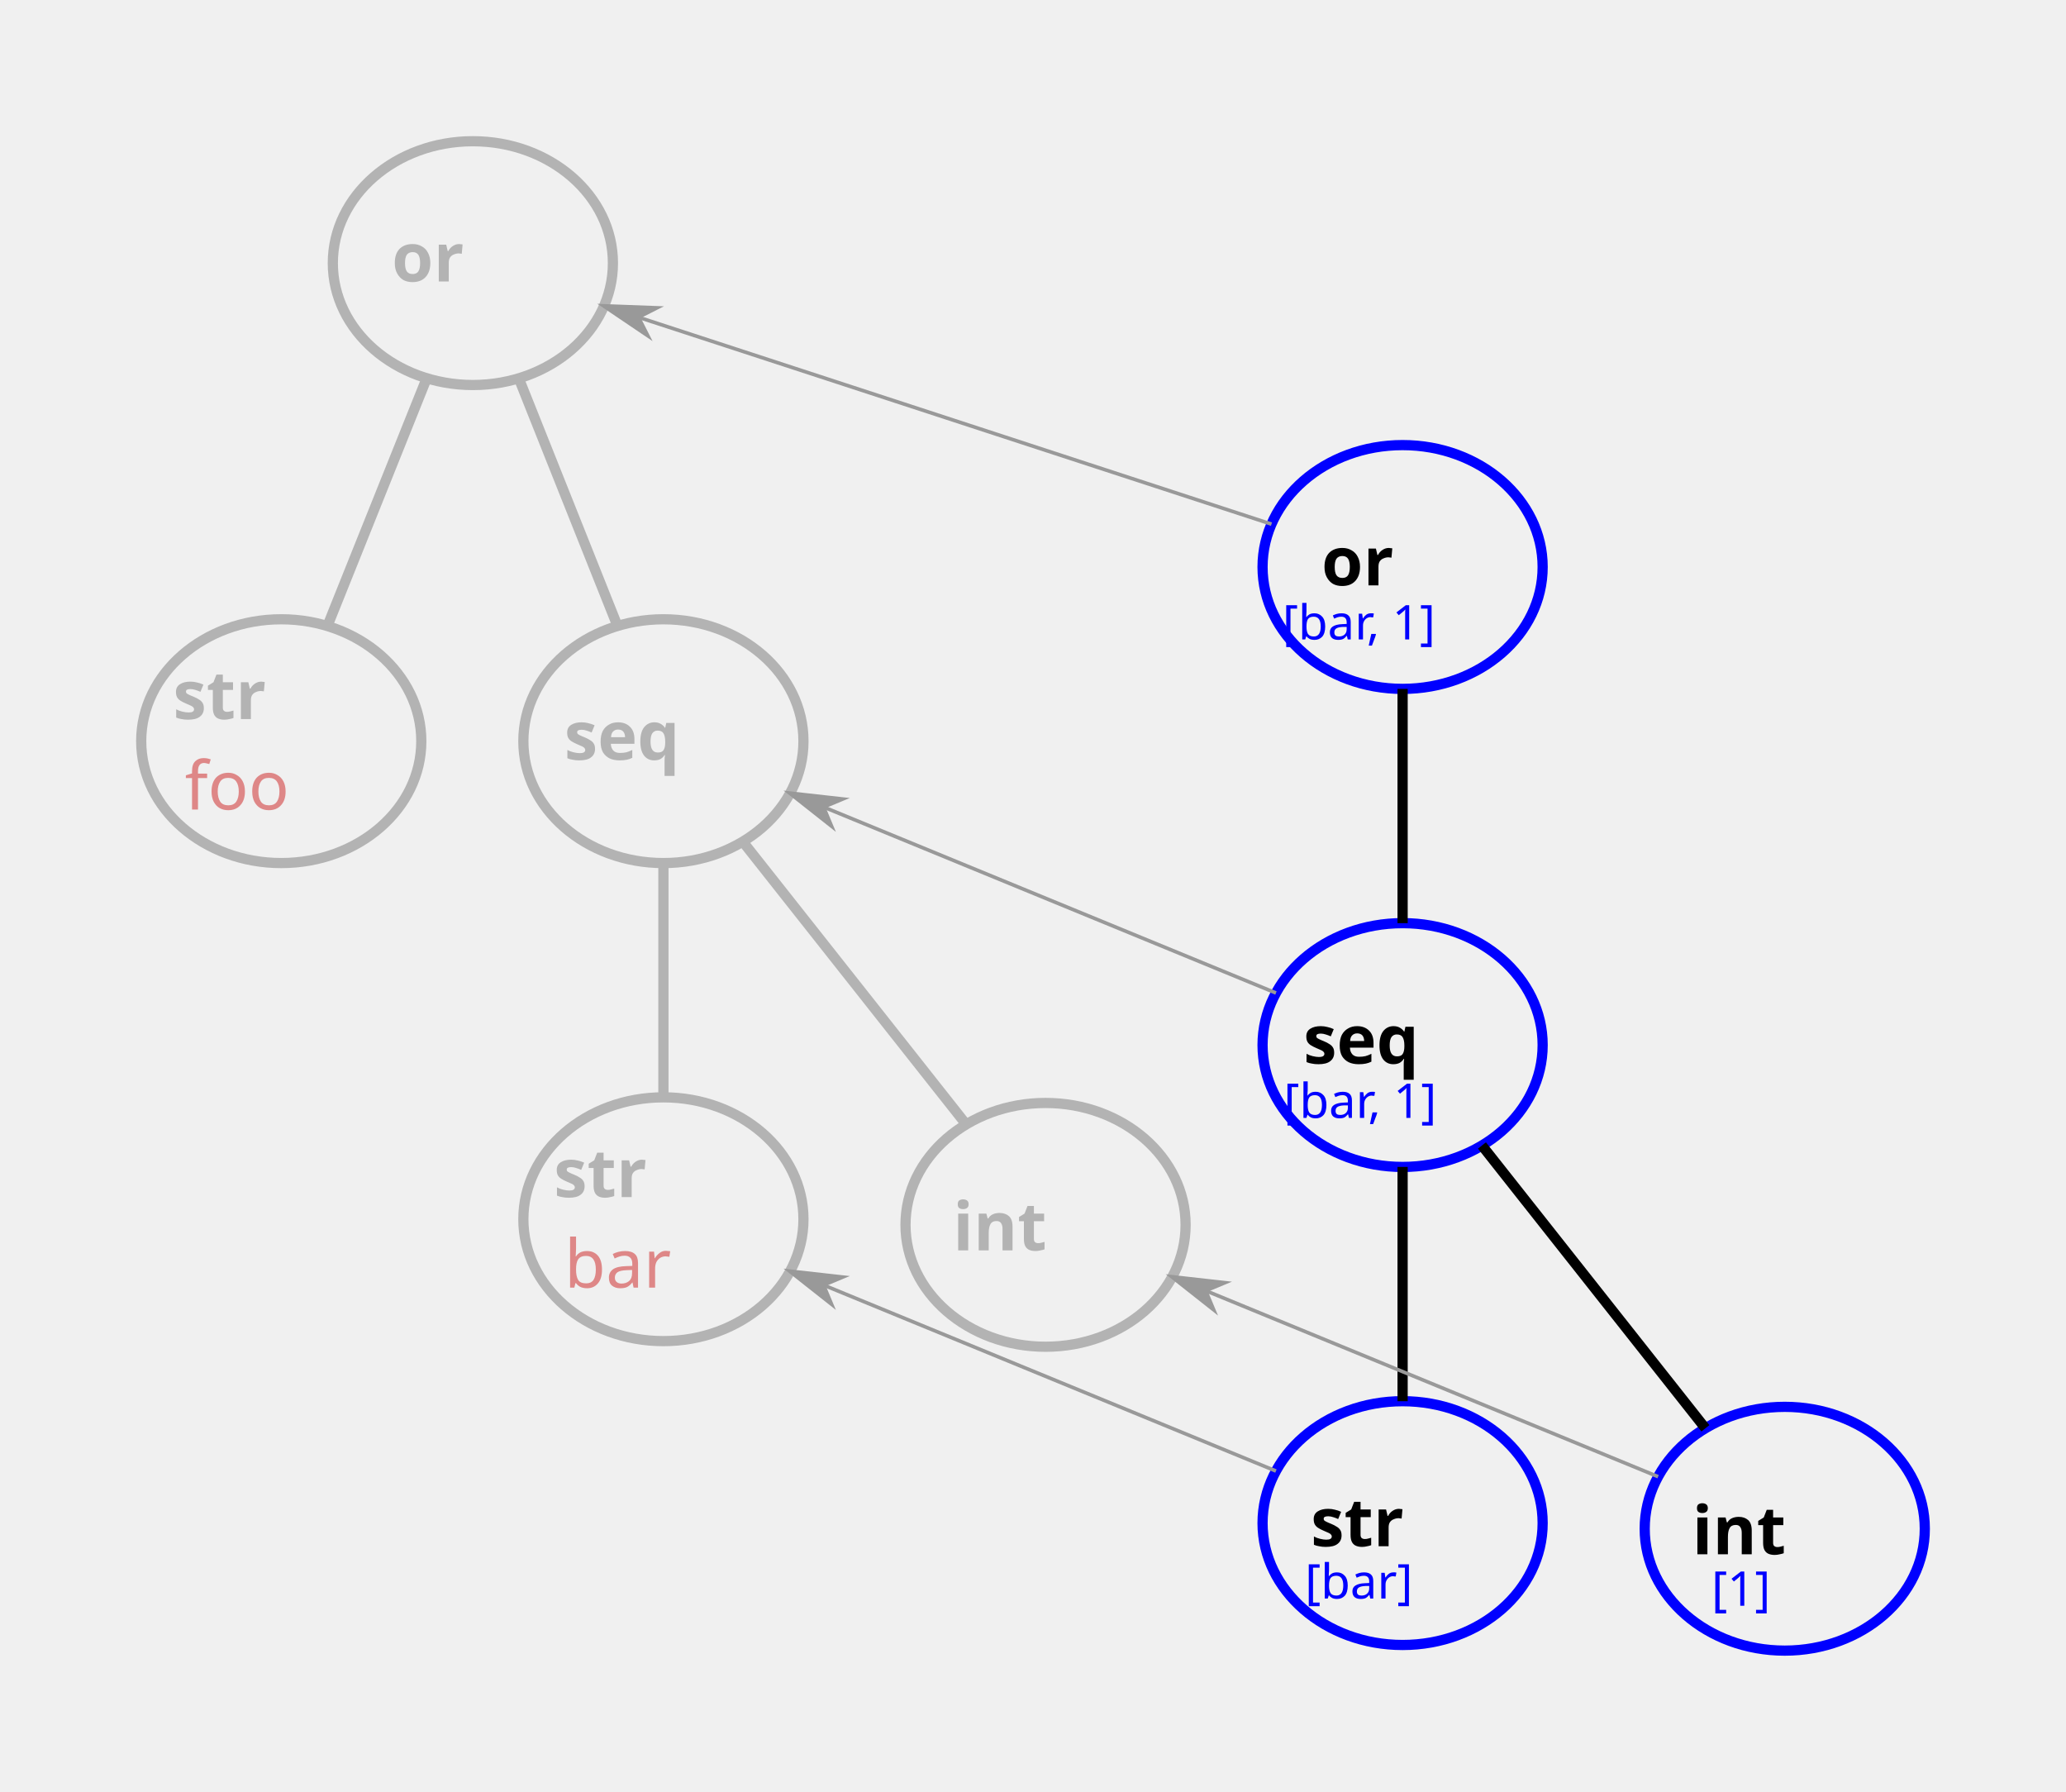
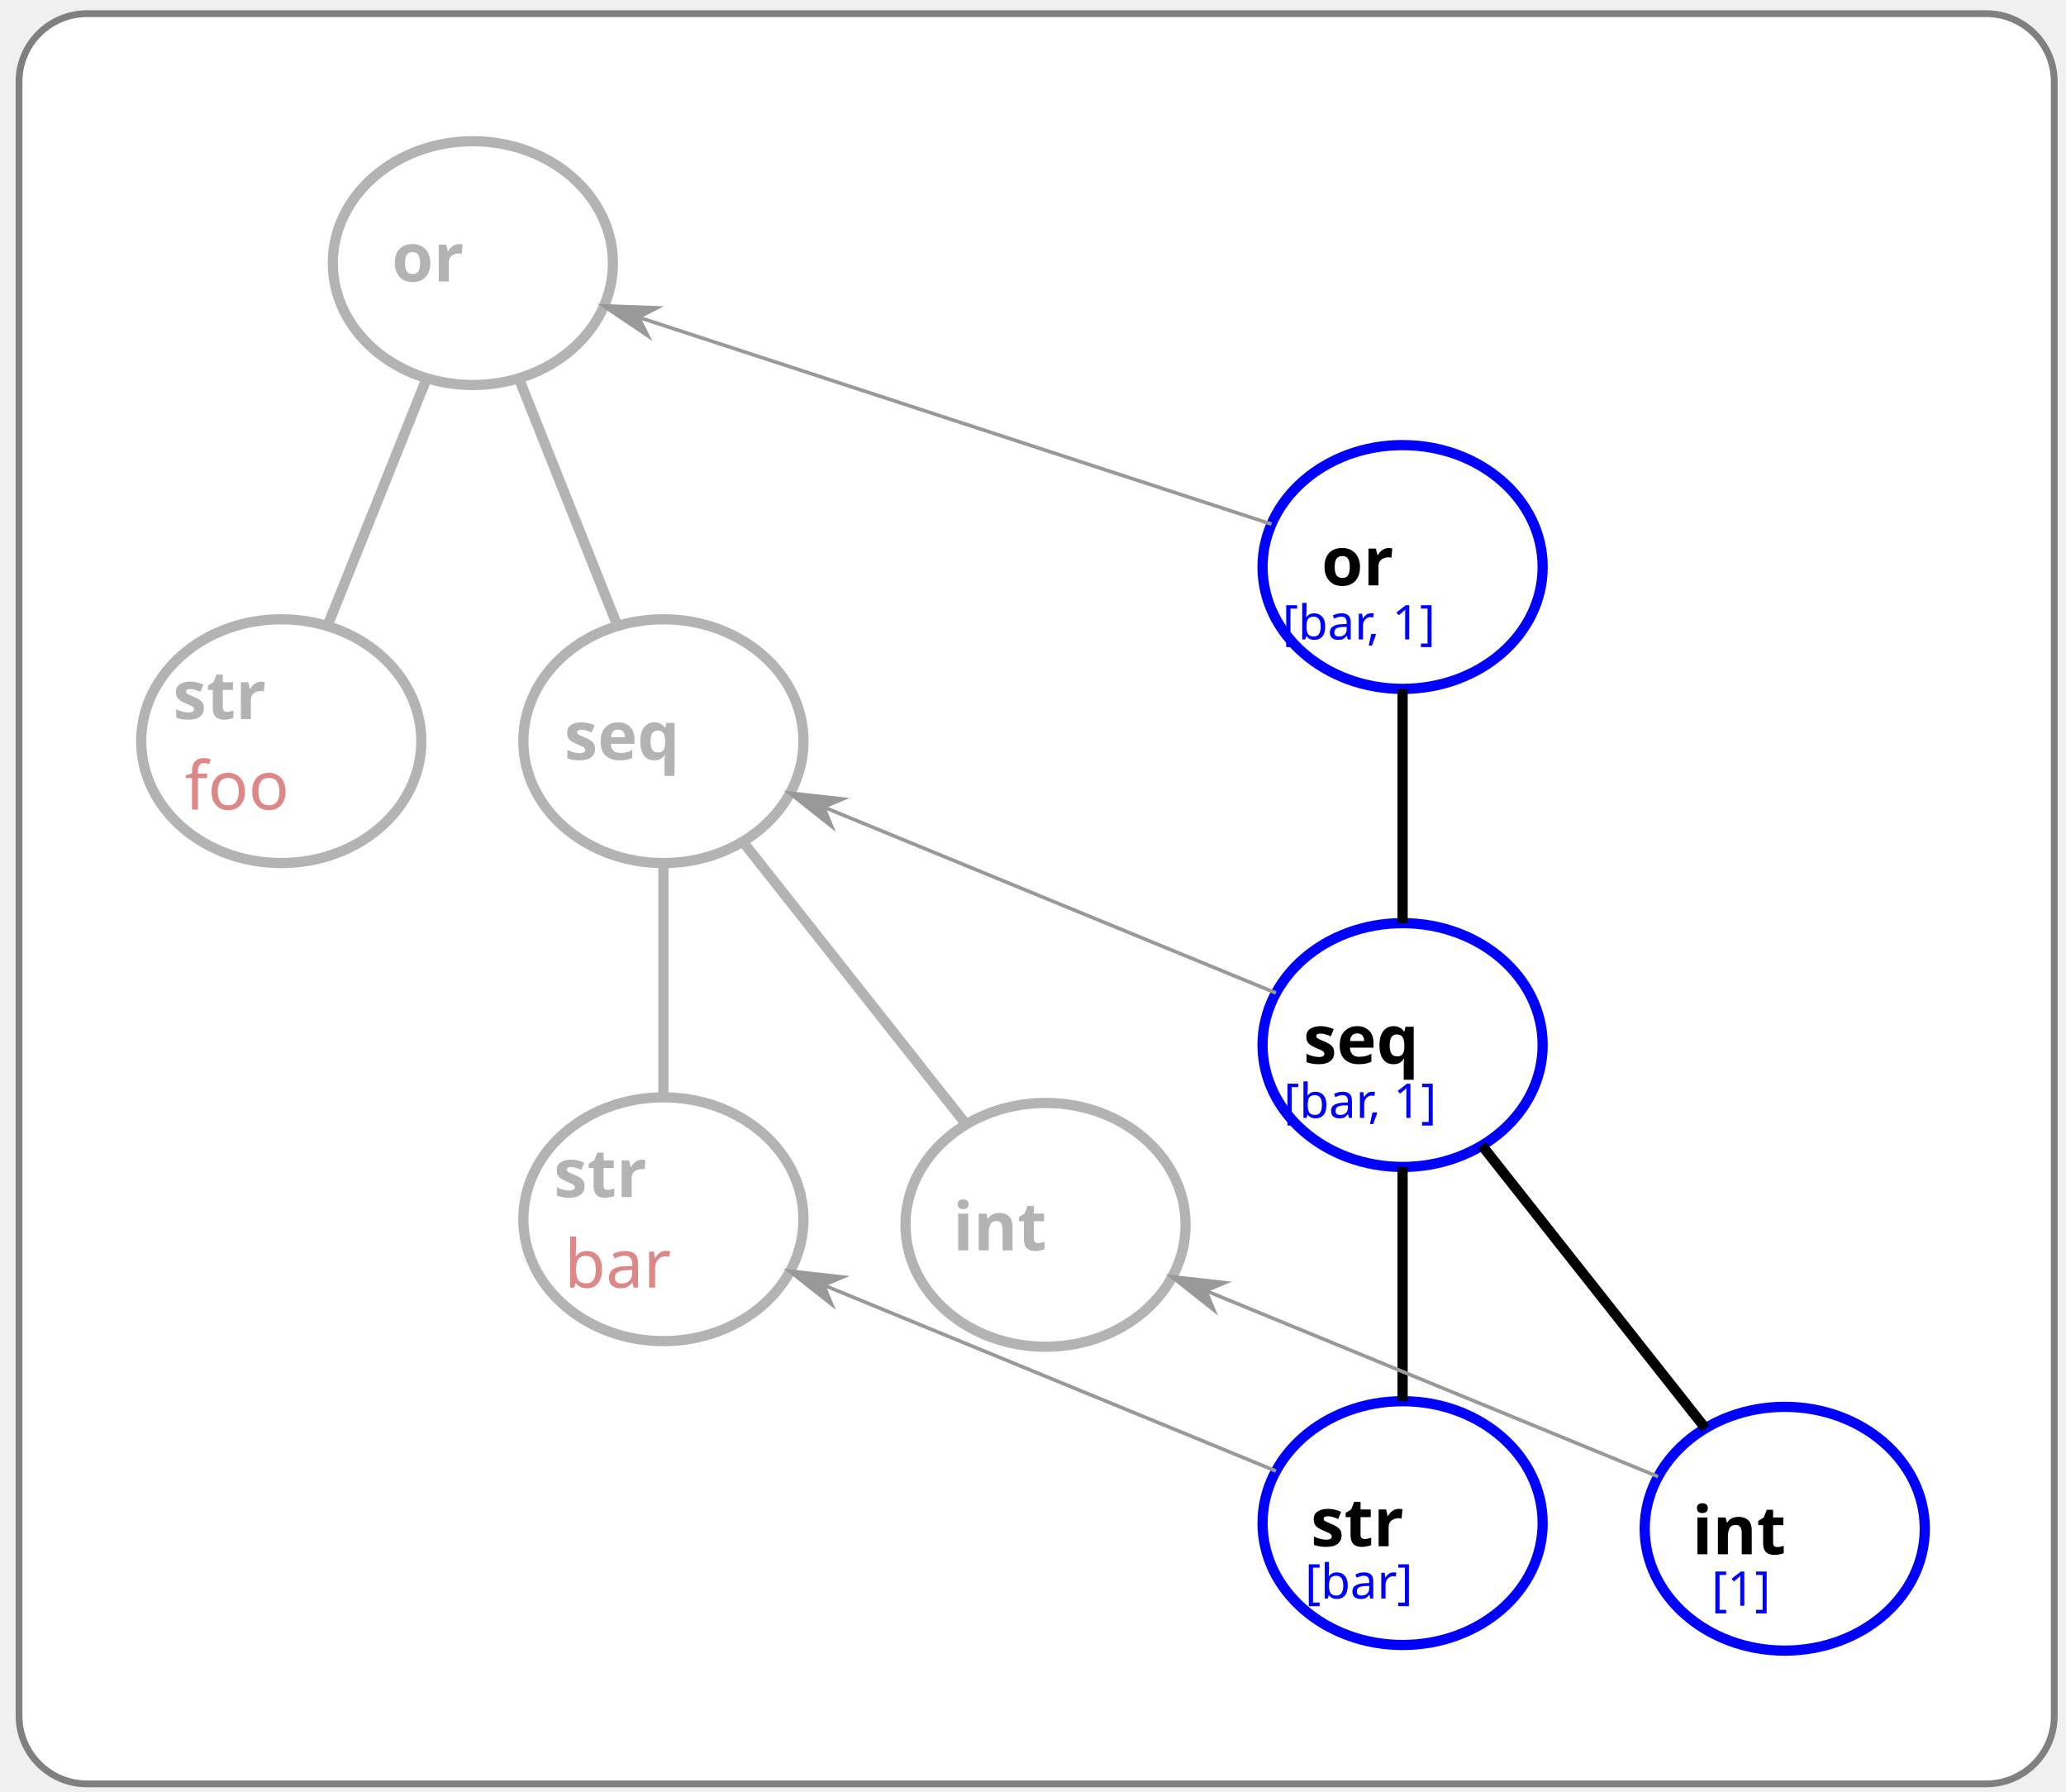
<svg xmlns="http://www.w3.org/2000/svg" width="151.798mm" height="131.628mm" viewBox="0 0 151.798 131.628" version="1.1" id="svg5406">
  <defs id="defs5400">
    <marker style="overflow:visible" id="marker2644" refX="0" refY="0" orient="auto">
      <path transform="matrix(-0.8,0,0,-0.8,-10,0)" style="fill:#999999;fill-opacity:1;fill-rule:evenodd;stroke:#999999;stroke-width:1pt;stroke-opacity:1" d="M 0,0 5,-5 -12.5,0 5,5 Z" id="path2642" />
    </marker>
    <marker style="overflow:visible" id="marker2616" refX="0" refY="0" orient="auto">
      <path transform="matrix(-0.8,0,0,-0.8,-10,0)" style="fill:#999999;fill-opacity:1;fill-rule:evenodd;stroke:#999999;stroke-width:1pt;stroke-opacity:1" d="M 0,0 5,-5 -12.5,0 5,5 Z" id="path2614" />
    </marker>
    <marker style="overflow:visible" id="marker2594" refX="0" refY="0" orient="auto">
      <path transform="matrix(-0.8,0,0,-0.8,-10,0)" style="fill:#999999;fill-opacity:1;fill-rule:evenodd;stroke:#999999;stroke-width:1pt;stroke-opacity:1" d="M 0,0 5,-5 -12.5,0 5,5 Z" id="path2592" />
    </marker>
    <marker orient="auto" refY="0" refX="0" id="Arrow1Lend" style="overflow:visible">
      <path id="path2312" d="M 0,0 5,-5 -12.5,0 5,5 Z" style="fill:#999999;fill-opacity:1;fill-rule:evenodd;stroke:#999999;stroke-width:1pt;stroke-opacity:1" transform="matrix(-0.8,0,0,-0.8,-10,0)" />
    </marker>
  </defs>
  <g id="layer1" transform="translate(-21.69082,-99.50244)">
+     <rect style="fill:#ffffff;stroke:#808080;stroke-width:0.5;stroke-dasharray:none" id="rect1" width="149.538" height="130.04" x="23.089" y="100.506" rx="5" ry="5" />
    <ellipse style="opacity:1;fill:none;fill-opacity:1;stroke:#0000ff;stroke-width:0.75;stroke-miterlimit:4;stroke-dasharray:none;stroke-dashoffset:0;stroke-opacity:1" id="path5951-2" cx="124.746" cy="141.153" rx="10.29" ry="8.954" />
    <ellipse style="opacity:1;fill:none;fill-opacity:1;stroke:#0000ff;stroke-width:0.75;stroke-miterlimit:4;stroke-dasharray:none;stroke-dashoffset:0;stroke-opacity:1" id="path5951-6" cx="124.746" cy="176.271" rx="10.29" ry="8.954" />
    <ellipse style="opacity:1;fill:none;fill-opacity:1;stroke:#0000ff;stroke-width:0.75;stroke-miterlimit:4;stroke-dasharray:none;stroke-dashoffset:0;stroke-opacity:1" id="path5951-6-2" cx="124.746" cy="211.388" rx="10.29" ry="8.954" />
-     <text xml:space="preserve" style="font-style:normal;font-variant:normal;font-weight:bold;font-stretch:normal;font-size:4.939px;line-height:6.615px;font-family:sans-serif;-inkscape-font-specification:'sans-serif Bold';text-align:center;letter-spacing:0px;word-spacing:0px;text-anchor:middle;fill:#000000;fill-opacity:1;stroke:none;stroke-width:0.75;stroke-linecap:butt;stroke-linejoin:miter;stroke-miterlimit:4;stroke-dasharray:none;stroke-opacity:1" x="63.878" y="108.201" id="text6017">
-       <tspan id="tspan6015" x="63.878" y="112.791" style="font-style:normal;font-variant:normal;font-weight:bold;font-stretch:normal;font-size:4.939px;font-family:sans-serif;-inkscape-font-specification:'sans-serif Bold';stroke-width:0.75;stroke-miterlimit:4;stroke-dasharray:none" />
-     </text>
+     <text xml:space="preserve" style="font-style:normal;font-variant:normal;font-weight:bold;font-stretch:normal;font-size:4.939px;line-height:6.615px;font-family:sans-serif;-inkscape-font-specification:'sans-serif Bold';text-align:center;letter-spacing:0px;word-spacing:0px;text-anchor:middle;fill:#000000;fill-opacity:1;stroke:none;stroke-width:0.75;stroke-linecap:butt;stroke-linejoin:miter;stroke-miterlimit:4;stroke-dasharray:none;stroke-opacity:1" x="63.878" y="108.201" id="text6017" />
    <text xml:space="preserve" style="font-style:normal;font-variant:normal;font-weight:bold;font-stretch:normal;font-size:4.939px;line-height:6.615px;font-family:MrsEavesPetiteCaps;-inkscape-font-specification:'MrsEavesPetiteCaps Bold';text-align:center;letter-spacing:0px;word-spacing:0px;text-anchor:middle;fill:#000000;fill-opacity:1;stroke:none;stroke-width:0.75;stroke-linecap:butt;stroke-linejoin:miter;stroke-miterlimit:4;stroke-dasharray:none;stroke-opacity:1" x="124.649" y="142.501" id="text6021-3">
      <tspan id="tspan6019-6" x="124.649" y="142.501" style="font-style:normal;font-variant:normal;font-weight:bold;font-stretch:normal;font-size:4.939px;font-family:sans-serif;-inkscape-font-specification:'sans-serif Bold';stroke-width:0.75;stroke-miterlimit:4;stroke-dasharray:none">or</tspan>
    </text>
    <text xml:space="preserve" style="font-style:normal;font-variant:normal;font-weight:bold;font-stretch:normal;font-size:4.939px;line-height:6.615px;font-family:MrsEavesPetiteCaps;-inkscape-font-specification:'MrsEavesPetiteCaps Bold';text-align:center;letter-spacing:0px;word-spacing:0px;text-anchor:middle;fill:#000000;fill-opacity:1;stroke:none;stroke-width:0.75;stroke-linecap:butt;stroke-linejoin:miter;stroke-miterlimit:4;stroke-dasharray:none;stroke-opacity:1" x="124.627" y="213.087" id="text6021-3-0-6">
      <tspan x="124.627" y="213.087" style="font-style:normal;font-variant:normal;font-weight:bold;font-stretch:normal;font-size:4.939px;font-family:sans-serif;-inkscape-font-specification:'sans-serif Bold';fill:#000000;stroke-width:0.75;stroke-miterlimit:4;stroke-dasharray:none" id="tspan6059-3">str</tspan>
    </text>
    <text xml:space="preserve" style="font-style:normal;font-variant:normal;font-weight:bold;font-stretch:normal;font-size:4.939px;line-height:6.615px;font-family:MrsEavesPetiteCaps;-inkscape-font-specification:'MrsEavesPetiteCaps Bold';text-align:center;letter-spacing:0px;word-spacing:0px;text-anchor:middle;fill:#000000;fill-opacity:1;stroke:none;stroke-width:0.75;stroke-linecap:butt;stroke-linejoin:miter;stroke-miterlimit:4;stroke-dasharray:none;stroke-opacity:1" x="124.916" y="177.633" id="text6021-3-0-0">
      <tspan x="124.916" y="177.633" style="font-style:normal;font-variant:normal;font-weight:bold;font-stretch:normal;font-size:4.939px;font-family:sans-serif;-inkscape-font-specification:'sans-serif Bold';stroke-width:0.75;stroke-miterlimit:4;stroke-dasharray:none" id="tspan6059-7">seq</tspan>
    </text>
    <path style="fill:none;fill-rule:evenodd;stroke:#000000;stroke-width:0.75;stroke-linecap:butt;stroke-linejoin:miter;stroke-miterlimit:4;stroke-dasharray:none;stroke-opacity:1" d="m 124.746,150.107 0,17.21" id="path6098" />
    <path style="fill:none;fill-rule:evenodd;stroke:#000000;stroke-width:0.75;stroke-linecap:butt;stroke-linejoin:miter;stroke-miterlimit:4;stroke-dasharray:none;stroke-opacity:1" d="m 124.746,185.224 1e-5,17.21" id="path6100" />
    <ellipse style="opacity:1;fill:none;fill-opacity:1;stroke:#0000ff;stroke-width:0.75;stroke-miterlimit:4;stroke-dasharray:none;stroke-dashoffset:0;stroke-opacity:1" id="path5951-6-2-6" cx="152.824" cy="211.802" rx="10.29" ry="8.954" />
    <text xml:space="preserve" style="font-style:normal;font-variant:normal;font-weight:bold;font-stretch:normal;font-size:4.939px;line-height:6.615px;font-family:MrsEavesPetiteCaps;-inkscape-font-specification:'MrsEavesPetiteCaps Bold';text-align:center;letter-spacing:0px;word-spacing:0px;text-anchor:middle;fill:#000000;fill-opacity:1;stroke:none;stroke-width:0.75;stroke-linecap:butt;stroke-linejoin:miter;stroke-miterlimit:4;stroke-dasharray:none;stroke-opacity:1" x="152.674" y="213.678" id="text6021-3-5">
      <tspan id="tspan6019-6-24" x="152.674" y="213.678" style="font-style:normal;font-variant:normal;font-weight:bold;font-stretch:normal;font-size:4.939px;font-family:sans-serif;-inkscape-font-specification:'sans-serif Bold';stroke-width:0.75;stroke-miterlimit:4;stroke-dasharray:none">int</tspan>
    </text>
    <path style="fill:none;fill-rule:evenodd;stroke:#000000;stroke-width:0.75;stroke-linecap:butt;stroke-linejoin:miter;stroke-miterlimit:4;stroke-dasharray:none;stroke-opacity:1" d="m 130.576,183.649 16.418,20.776" id="path6173" />
    <text xml:space="preserve" style="font-style:normal;font-variant:normal;font-weight:bold;font-stretch:normal;font-size:4.939px;line-height:6.615px;font-family:MrsEavesPetiteCaps;-inkscape-font-specification:'MrsEavesPetiteCaps Bold';text-align:center;letter-spacing:0px;word-spacing:0px;text-anchor:middle;fill:#000000;fill-opacity:1;stroke:none;stroke-width:0.75;stroke-linecap:butt;stroke-linejoin:miter;stroke-miterlimit:4;stroke-dasharray:none;stroke-opacity:1" x="124.746" y="146.475" id="text6021-3-0-68">
      <tspan id="tspan6019-6-0-5" x="124.746" y="146.475" style="font-style:normal;font-variant:normal;font-weight:normal;font-stretch:normal;font-size:3.528px;font-family:sans-serif;-inkscape-font-specification:'sans-serif Bold';fill:#0000ff;stroke-width:0.75;stroke-miterlimit:4;stroke-dasharray:none">[bar, 1]</tspan>
    </text>
    <text xml:space="preserve" style="font-style:normal;font-variant:normal;font-weight:bold;font-stretch:normal;font-size:4.939px;line-height:6.615px;font-family:MrsEavesPetiteCaps;-inkscape-font-specification:'MrsEavesPetiteCaps Bold';text-align:center;letter-spacing:0px;word-spacing:0px;text-anchor:middle;fill:#000000;fill-opacity:1;stroke:none;stroke-width:0.75;stroke-linecap:butt;stroke-linejoin:miter;stroke-miterlimit:4;stroke-dasharray:none;stroke-opacity:1" x="124.835" y="181.627" id="text6021-3-0-4">
      <tspan id="tspan6019-6-0-9" x="124.835" y="181.627" style="font-style:normal;font-variant:normal;font-weight:normal;font-stretch:normal;font-size:3.528px;font-family:sans-serif;-inkscape-font-specification:'sans-serif Bold';fill:#0000ff;stroke-width:0.75;stroke-miterlimit:4;stroke-dasharray:none">[bar, 1]</tspan>
    </text>
    <text xml:space="preserve" style="font-style:normal;font-variant:normal;font-weight:bold;font-stretch:normal;font-size:4.939px;line-height:6.615px;font-family:MrsEavesPetiteCaps;-inkscape-font-specification:'MrsEavesPetiteCaps Bold';text-align:center;letter-spacing:0px;word-spacing:0px;text-anchor:middle;fill:#000000;fill-opacity:1;stroke:none;stroke-width:0.75;stroke-linecap:butt;stroke-linejoin:miter;stroke-miterlimit:4;stroke-dasharray:none;stroke-opacity:1" x="124.746" y="216.93" id="text6021-3-0-46">
      <tspan id="tspan6019-6-0-8" x="124.746" y="216.93" style="font-style:normal;font-variant:normal;font-weight:normal;font-stretch:normal;font-size:3.528px;font-family:sans-serif;-inkscape-font-specification:'sans-serif Bold';fill:#0000ff;stroke-width:0.75;stroke-miterlimit:4;stroke-dasharray:none">[bar]</tspan>
    </text>
    <text xml:space="preserve" style="font-style:normal;font-variant:normal;font-weight:bold;font-stretch:normal;font-size:4.939px;line-height:6.615px;font-family:MrsEavesPetiteCaps;-inkscape-font-specification:'MrsEavesPetiteCaps Bold';text-align:center;letter-spacing:0px;word-spacing:0px;text-anchor:middle;fill:#000000;fill-opacity:1;stroke:none;stroke-width:0.75;stroke-linecap:butt;stroke-linejoin:miter;stroke-miterlimit:4;stroke-dasharray:none;stroke-opacity:1" x="152.824" y="217.459" id="text6021-3-0-3">
      <tspan id="tspan6019-6-0-2" x="152.824" y="217.459" style="font-style:normal;font-variant:normal;font-weight:normal;font-stretch:normal;font-size:3.528px;font-family:sans-serif;-inkscape-font-specification:'sans-serif Bold';fill:#0000ff;stroke-width:0.75;stroke-miterlimit:4;stroke-dasharray:none">[1]</tspan>
    </text>
    <ellipse style="opacity:1;fill:none;fill-opacity:1;stroke:#b3b3b3;stroke-width:0.75;stroke-miterlimit:4;stroke-dasharray:none;stroke-dashoffset:0;stroke-opacity:1" id="path5951-2-0" cx="56.435" cy="118.831" rx="10.29" ry="8.954" />
    <ellipse style="opacity:1;fill:none;fill-opacity:1;stroke:#b3b3b3;stroke-width:0.75;stroke-miterlimit:4;stroke-dasharray:none;stroke-dashoffset:0;stroke-opacity:1" id="path5951-21" cx="42.356" cy="153.948" rx="10.29" ry="8.954" />
    <ellipse style="opacity:1;fill:none;fill-opacity:1;stroke:#b3b3b3;stroke-width:0.75;stroke-miterlimit:4;stroke-dasharray:none;stroke-dashoffset:0;stroke-opacity:1" id="path5951-6-6" cx="70.434" cy="153.948" rx="10.29" ry="8.954" />
    <ellipse style="opacity:1;fill:none;fill-opacity:1;stroke:#b3b3b3;stroke-width:0.75;stroke-miterlimit:4;stroke-dasharray:none;stroke-dashoffset:0;stroke-opacity:1" id="path5951-6-2-5" cx="70.434" cy="189.066" rx="10.29" ry="8.954" />
-     <text xml:space="preserve" style="font-style:normal;font-variant:normal;font-weight:bold;font-stretch:normal;font-size:4.939px;line-height:6.615px;font-family:sans-serif;-inkscape-font-specification:'sans-serif Bold';text-align:center;letter-spacing:0px;word-spacing:0px;text-anchor:middle;fill:#000000;fill-opacity:1;stroke:none;stroke-width:0.75;stroke-linecap:butt;stroke-linejoin:miter;stroke-miterlimit:4;stroke-dasharray:none;stroke-opacity:1" x="-23.041" y="80.266" id="text6017-0">
-       <tspan id="tspan6015-8" x="-23.041" y="84.856" style="font-style:normal;font-variant:normal;font-weight:bold;font-stretch:normal;font-size:4.939px;font-family:sans-serif;-inkscape-font-specification:'sans-serif Bold';stroke-width:0.75;stroke-miterlimit:4;stroke-dasharray:none" />
-     </text>
+     <text xml:space="preserve" style="font-style:normal;font-variant:normal;font-weight:bold;font-stretch:normal;font-size:4.939px;line-height:6.615px;font-family:sans-serif;-inkscape-font-specification:'sans-serif Bold';text-align:center;letter-spacing:0px;word-spacing:0px;text-anchor:middle;fill:#000000;fill-opacity:1;stroke:none;stroke-width:0.75;stroke-linecap:butt;stroke-linejoin:miter;stroke-miterlimit:4;stroke-dasharray:none;stroke-opacity:1" x="-23.041" y="80.266" id="text6017-0" />
    <text xml:space="preserve" style="font-style:normal;font-variant:normal;font-weight:bold;font-stretch:normal;font-size:4.939px;line-height:6.615px;font-family:MrsEavesPetiteCaps;-inkscape-font-specification:'MrsEavesPetiteCaps Bold';text-align:center;letter-spacing:0px;word-spacing:0px;text-anchor:middle;fill:#b3b3b3;fill-opacity:1;stroke:none;stroke-width:0.75;stroke-linecap:butt;stroke-linejoin:miter;stroke-miterlimit:4;stroke-dasharray:none;stroke-opacity:1" x="56.339" y="120.179" id="text6021-3-1">
      <tspan id="tspan6019-6-22" x="56.339" y="120.179" style="font-style:normal;font-variant:normal;font-weight:bold;font-stretch:normal;font-size:4.939px;font-family:sans-serif;-inkscape-font-specification:'sans-serif Bold';fill:#b3b3b3;stroke-width:0.75;stroke-miterlimit:4;stroke-dasharray:none">or</tspan>
    </text>
    <text xml:space="preserve" style="font-style:normal;font-variant:normal;font-weight:bold;font-stretch:normal;font-size:4.939px;line-height:6.615px;font-family:MrsEavesPetiteCaps;-inkscape-font-specification:'MrsEavesPetiteCaps Bold';text-align:center;letter-spacing:0px;word-spacing:0px;text-anchor:middle;fill:#000000;fill-opacity:1;stroke:none;stroke-width:0.75;stroke-linecap:butt;stroke-linejoin:miter;stroke-miterlimit:4;stroke-dasharray:none;stroke-opacity:1" x="42.316" y="152.325" id="text6021-3-0">
      <tspan id="tspan6019-6-2" x="42.316" y="152.325" style="font-style:normal;font-variant:normal;font-weight:bold;font-stretch:normal;font-size:4.939px;font-family:sans-serif;-inkscape-font-specification:'sans-serif Bold';fill:#b3b3b3;stroke-width:0.75;stroke-miterlimit:4;stroke-dasharray:none">str</tspan>
      <tspan x="42.316" y="158.97" style="font-style:normal;font-variant:normal;font-weight:normal;font-stretch:normal;font-size:4.939px;font-family:sans-serif;-inkscape-font-specification:'sans-serif Bold';fill:#de8787;stroke-width:0.75;stroke-miterlimit:4;stroke-dasharray:none" id="tspan6059">foo</tspan>
    </text>
    <text xml:space="preserve" style="font-style:normal;font-variant:normal;font-weight:bold;font-stretch:normal;font-size:4.939px;line-height:6.615px;font-family:MrsEavesPetiteCaps;-inkscape-font-specification:'MrsEavesPetiteCaps Bold';text-align:center;letter-spacing:0px;word-spacing:0px;text-anchor:middle;fill:#000000;fill-opacity:1;stroke:none;stroke-width:0.75;stroke-linecap:butt;stroke-linejoin:miter;stroke-miterlimit:4;stroke-dasharray:none;stroke-opacity:1" x="70.293" y="187.442" id="text6021-3-0-6-6">
      <tspan id="tspan6019-6-2-9" x="70.293" y="187.442" style="font-style:normal;font-variant:normal;font-weight:bold;font-stretch:normal;font-size:4.939px;font-family:sans-serif;-inkscape-font-specification:'sans-serif Bold';fill:#b3b3b3;stroke-width:0.75;stroke-miterlimit:4;stroke-dasharray:none">str</tspan>
      <tspan x="70.293" y="194.088" style="font-style:normal;font-variant:normal;font-weight:normal;font-stretch:normal;font-size:4.939px;font-family:sans-serif;-inkscape-font-specification:'sans-serif Bold';fill:#de8787;stroke-width:0.75;stroke-miterlimit:4;stroke-dasharray:none" id="tspan6059-3-9">bar</tspan>
    </text>
    <text xml:space="preserve" style="font-style:normal;font-variant:normal;font-weight:bold;font-stretch:normal;font-size:4.939px;line-height:6.615px;font-family:MrsEavesPetiteCaps;-inkscape-font-specification:'MrsEavesPetiteCaps Bold';text-align:center;letter-spacing:0px;word-spacing:0px;text-anchor:middle;fill:#b3b3b3;fill-opacity:1;stroke:none;stroke-width:0.75;stroke-linecap:butt;stroke-linejoin:miter;stroke-miterlimit:4;stroke-dasharray:none;stroke-opacity:1" x="70.604" y="155.311" id="text6021-3-0-0-1">
      <tspan x="70.604" y="155.311" style="font-style:normal;font-variant:normal;font-weight:bold;font-stretch:normal;font-size:4.939px;font-family:sans-serif;-inkscape-font-specification:'sans-serif Bold';fill:#b3b3b3;stroke-width:0.75;stroke-miterlimit:4;stroke-dasharray:none" id="tspan6059-7-0">seq</tspan>
    </text>
    <path style="fill:none;fill-rule:evenodd;stroke:#b3b3b3;stroke-width:0.75;stroke-linecap:butt;stroke-linejoin:miter;stroke-miterlimit:4;stroke-dasharray:none;stroke-opacity:1" d="m 53.046,127.285 -7.301,18.21" id="path6096" />
    <path style="fill:none;fill-rule:evenodd;stroke:#b3b3b3;stroke-width:0.75;stroke-linecap:butt;stroke-linejoin:miter;stroke-miterlimit:4;stroke-dasharray:none;stroke-opacity:1" d="m 59.807,127.29 7.255,18.199" id="path6098-4" />
    <path style="fill:none;fill-rule:evenodd;stroke:#b3b3b3;stroke-width:0.75;stroke-linecap:butt;stroke-linejoin:miter;stroke-miterlimit:4;stroke-dasharray:none;stroke-opacity:1" d="m 70.434,162.902 4e-6,17.21" id="path6100-2" />
    <ellipse style="opacity:1;fill:none;fill-opacity:1;stroke:#b3b3b3;stroke-width:0.75;stroke-miterlimit:4;stroke-dasharray:none;stroke-dashoffset:0;stroke-opacity:1" id="path5951-6-2-6-7" cx="98.512" cy="189.479" rx="10.29" ry="8.954" />
    <text xml:space="preserve" style="font-style:normal;font-variant:normal;font-weight:bold;font-stretch:normal;font-size:4.939px;line-height:6.615px;font-family:MrsEavesPetiteCaps;-inkscape-font-specification:'MrsEavesPetiteCaps Bold';text-align:center;letter-spacing:0px;word-spacing:0px;text-anchor:middle;fill:#b3b3b3;fill-opacity:1;stroke:none;stroke-width:0.75;stroke-linecap:butt;stroke-linejoin:miter;stroke-miterlimit:4;stroke-dasharray:none;stroke-opacity:1" x="98.362" y="191.356" id="text6021-3-5-4">
      <tspan id="tspan6019-6-24-0" x="98.362" y="191.356" style="font-style:normal;font-variant:normal;font-weight:bold;font-stretch:normal;font-size:4.939px;font-family:sans-serif;-inkscape-font-specification:'sans-serif Bold';fill:#b3b3b3;stroke:none;stroke-width:0.75;stroke-miterlimit:4;stroke-dasharray:none">int</tspan>
    </text>
-     <path style="fill:none;fill-rule:evenodd;stroke:#b3b3b3;stroke-width:0.75;stroke-linecap:butt;stroke-linejoin:miter;stroke-miterlimit:4;stroke-dasharray:none;stroke-opacity:1" d="M 76.264,161.326 92.682,182.102" id="path6173-3" />
+     <path style="fill:none;fill-rule:evenodd;stroke:#b3b3b3;stroke-width:0.75;stroke-linecap:butt;stroke-linejoin:miter;stroke-miterlimit:4;stroke-dasharray:none;stroke-opacity:1" d="m 76.264,161.326 16.418,20.776" id="path6173-3" />
    <path style="fill:#999999;fill-rule:evenodd;stroke:#999999;stroke-width:0.265px;stroke-linecap:butt;stroke-linejoin:miter;stroke-opacity:1;marker-end:url(#marker2644)" d="M 115.113,138.006 66.068,121.979" id="path2301" />
    <path style="fill:#999999;fill-rule:evenodd;stroke:#999999;stroke-width:0.265px;stroke-linecap:butt;stroke-linejoin:miter;stroke-opacity:1;marker-end:url(#Arrow1Lend)" d="M 115.441,172.447 79.738,157.773" id="path2303" />
    <path style="fill:#999999;fill-rule:evenodd;stroke:#999999;stroke-width:0.265px;stroke-linecap:butt;stroke-linejoin:miter;stroke-opacity:1;marker-end:url(#marker2616)" d="M 115.441,207.564 79.738,192.89" id="path2305" />
    <path style="fill:#999999;fill-rule:evenodd;stroke:#999999;stroke-width:0.265px;stroke-linecap:butt;stroke-linejoin:miter;stroke-opacity:1;marker-end:url(#marker2594)" d="M 143.52,207.978 107.816,193.303" id="path2307" />
  </g>
</svg>
